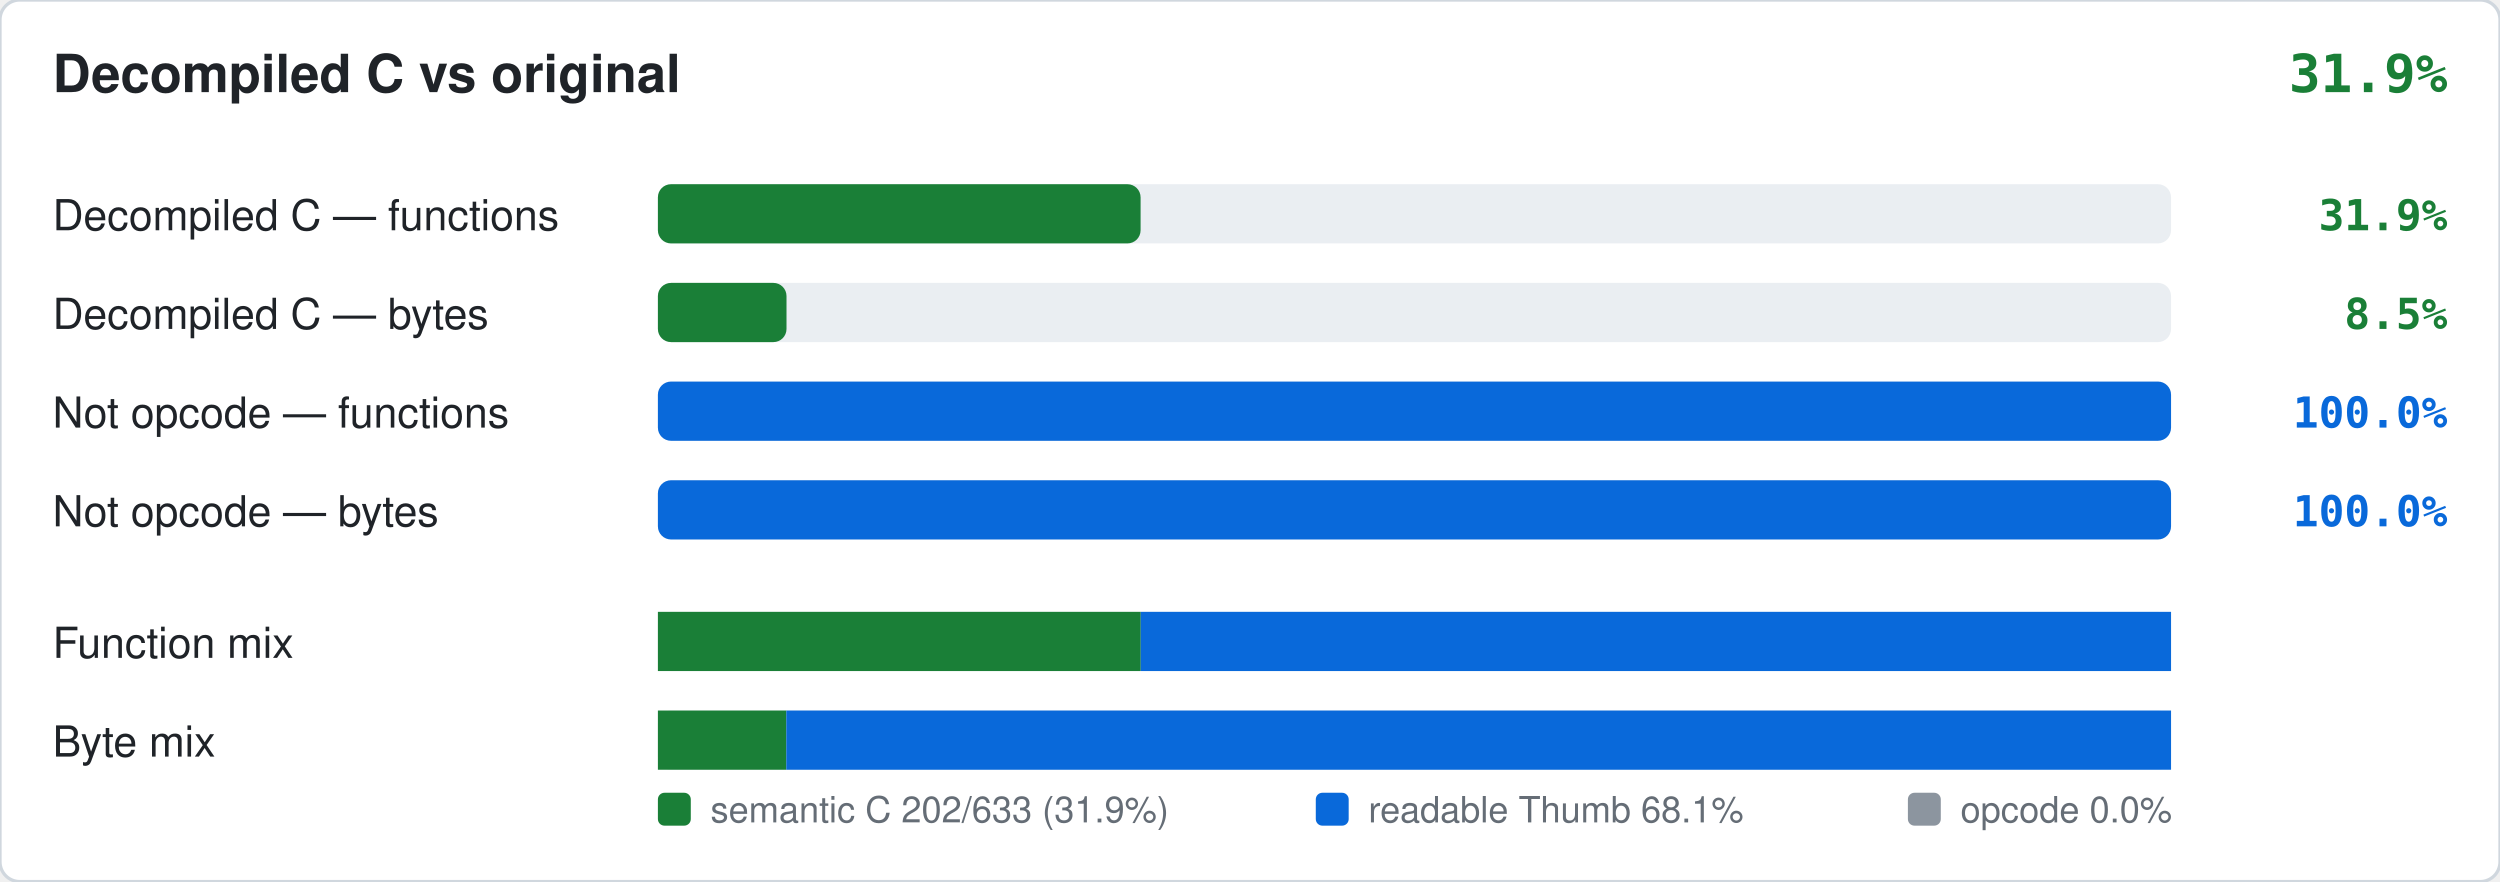
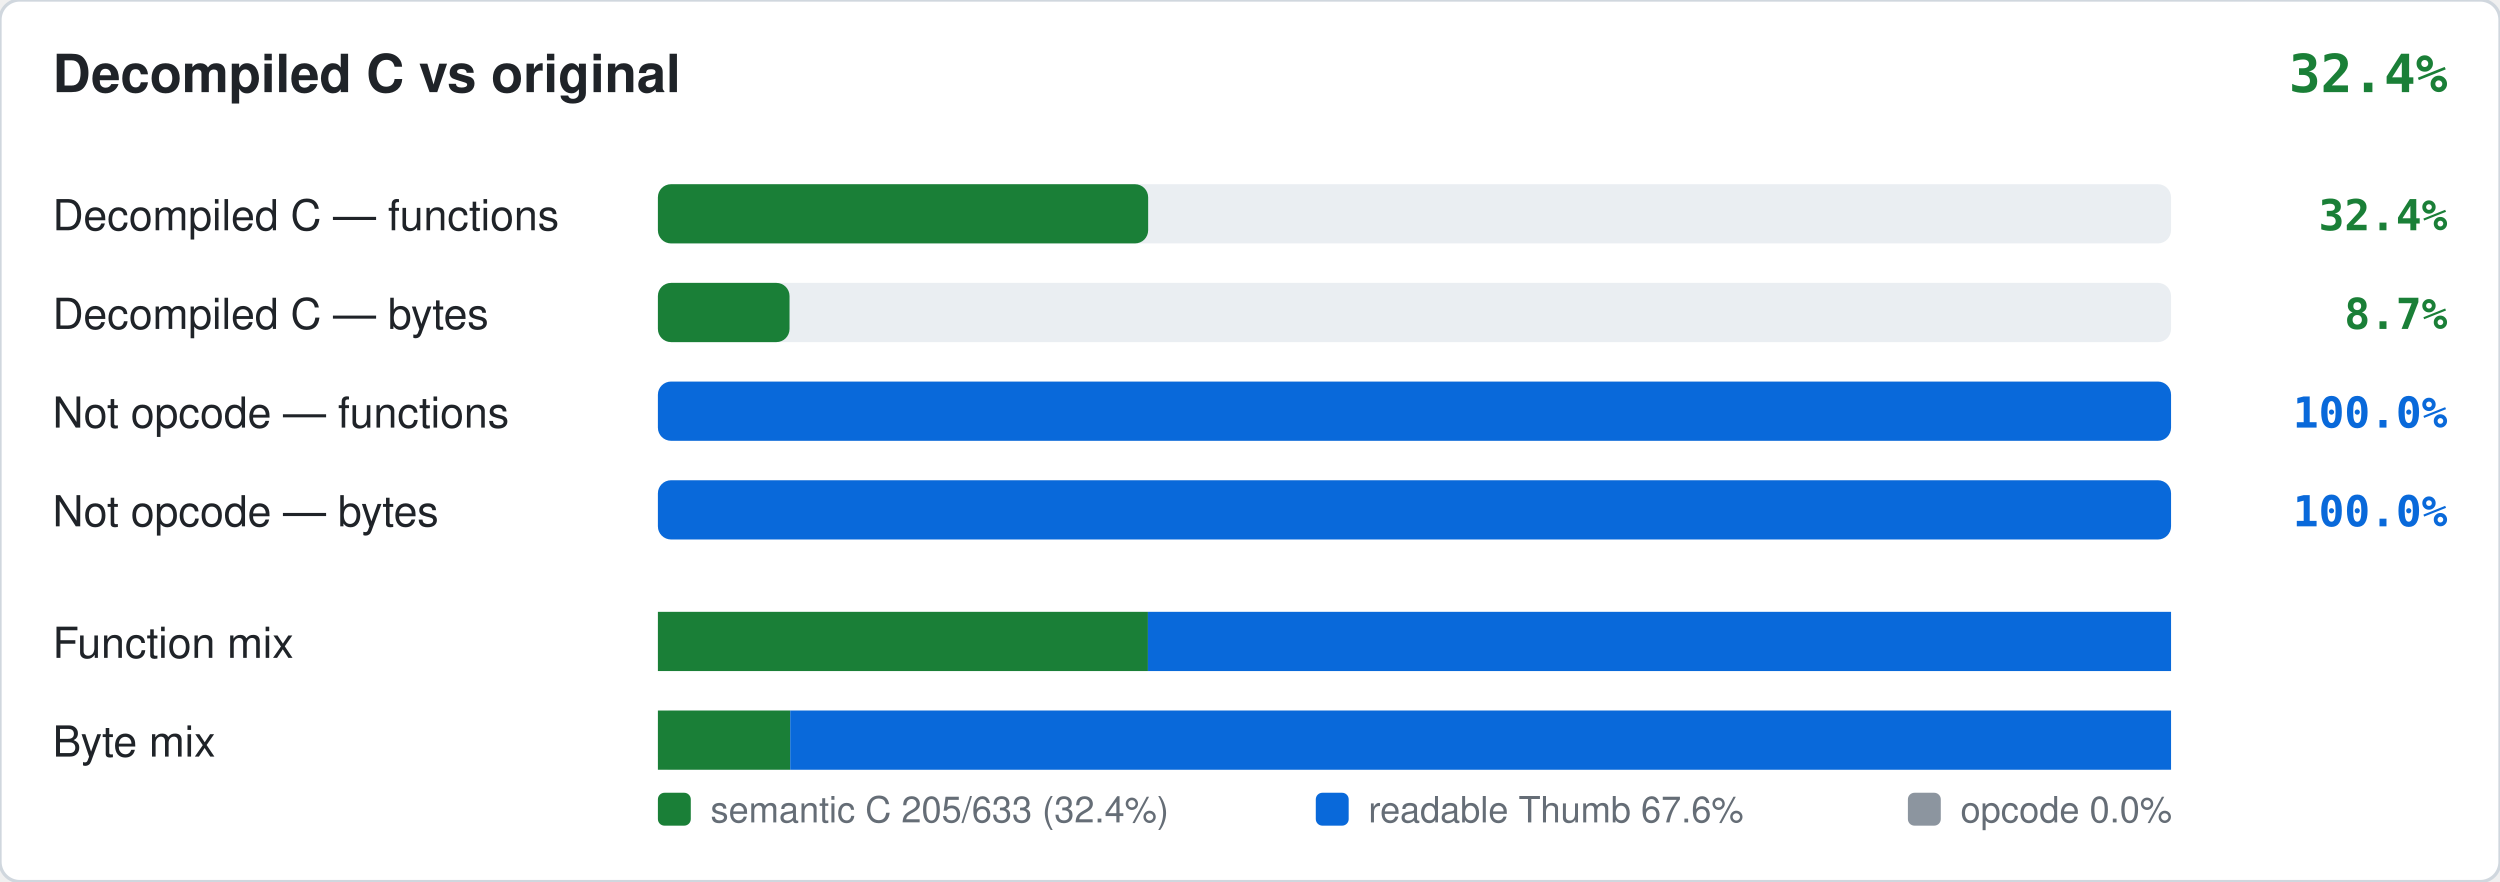
- <svg xmlns="http://www.w3.org/2000/svg" width="760" height="268" viewBox="0 0 760 268" role="img" aria-label="Decompiled C 31.9% functions, 8.5% bytes (202/633, 7,662/90,272)">
+ <svg xmlns="http://www.w3.org/2000/svg" width="760" height="268" viewBox="0 0 760 268" role="img" aria-label="Decompiled C 32.4% functions, 8.7% bytes (205/633, 7,894/90,272)">
  <rect width="760" height="268" rx="6" fill="#ffffff" stroke="#d0d7de" />
  <text x="16" y="28" font-family="-apple-system,BlinkMacSystemFont,Segoe UI,Helvetica,Arial,sans-serif" font-size="16" font-weight="600" fill="#1f2328">Decompiled C vs original</text>
-   <text x="744" y="28" text-anchor="end" font-family="ui-monospace,SFMono-Regular,Menlo,Consolas,monospace" font-size="16" font-weight="700" fill="#1a7f37">31.9%</text>
+   <text x="744" y="28" text-anchor="end" font-family="ui-monospace,SFMono-Regular,Menlo,Consolas,monospace" font-size="16" font-weight="700" fill="#1a7f37">32.4%</text>
  <text x="16" y="70" font-family="-apple-system,BlinkMacSystemFont,Segoe UI,Helvetica,Arial,sans-serif" font-size="13" fill="#1f2328">Decompiled C — functions</text>
  <rect x="200.00" y="56.00" width="460.00" height="18.00" rx="4" fill="#eaeef2" />
-   <rect x="200.00" y="56.00" width="146.74" height="18.00" rx="4" fill="#1a7f37" />
-   <text x="744" y="70" text-anchor="end" font-family="ui-monospace,SFMono-Regular,Menlo,Consolas,monospace" font-size="13" font-weight="700" fill="#1a7f37">31.9%</text>
+   <rect x="200.00" y="56.00" width="149.04" height="18.00" rx="4" fill="#1a7f37" />
+   <text x="744" y="70" text-anchor="end" font-family="ui-monospace,SFMono-Regular,Menlo,Consolas,monospace" font-size="13" font-weight="700" fill="#1a7f37">32.4%</text>
  <text x="16" y="100" font-family="-apple-system,BlinkMacSystemFont,Segoe UI,Helvetica,Arial,sans-serif" font-size="13" fill="#1f2328">Decompiled C — bytes</text>
  <rect x="200.00" y="86.00" width="460.00" height="18.00" rx="4" fill="#eaeef2" />
-   <rect x="200.00" y="86.00" width="39.10" height="18.00" rx="4" fill="#1a7f37" />
-   <text x="744" y="100" text-anchor="end" font-family="ui-monospace,SFMono-Regular,Menlo,Consolas,monospace" font-size="13" font-weight="700" fill="#1a7f37">8.5%</text>
+   <rect x="200.00" y="86.00" width="40.02" height="18.00" rx="4" fill="#1a7f37" />
+   <text x="744" y="100" text-anchor="end" font-family="ui-monospace,SFMono-Regular,Menlo,Consolas,monospace" font-size="13" font-weight="700" fill="#1a7f37">8.7%</text>
  <text x="16" y="130" font-family="-apple-system,BlinkMacSystemFont,Segoe UI,Helvetica,Arial,sans-serif" font-size="13" fill="#1f2328">Not opcode — functions</text>
  <rect x="200.00" y="116.00" width="460.00" height="18.00" rx="4" fill="#eaeef2" />
  <rect x="200.00" y="116.00" width="460.00" height="18.00" rx="4" fill="#0969da" />
  <text x="744" y="130" text-anchor="end" font-family="ui-monospace,SFMono-Regular,Menlo,Consolas,monospace" font-size="13" font-weight="700" fill="#0969da">100.0%</text>
  <text x="16" y="160" font-family="-apple-system,BlinkMacSystemFont,Segoe UI,Helvetica,Arial,sans-serif" font-size="13" fill="#1f2328">Not opcode — bytes</text>
  <rect x="200.00" y="146.00" width="460.00" height="18.00" rx="4" fill="#eaeef2" />
  <rect x="200.00" y="146.00" width="460.00" height="18.00" rx="4" fill="#0969da" />
  <text x="744" y="160" text-anchor="end" font-family="ui-monospace,SFMono-Regular,Menlo,Consolas,monospace" font-size="13" font-weight="700" fill="#0969da">100.0%</text>
  <text x="16" y="200" font-family="-apple-system,BlinkMacSystemFont,Segoe UI,Helvetica,Arial,sans-serif" font-size="13" fill="#1f2328">Function mix</text>
  <rect x="200.00" y="186.00" width="460.00" height="18.00" rx="4" fill="#eaeef2" />
-   <rect x="200.00" y="186.00" width="146.79" height="18.00" fill="#1a7f37" />
-   <rect x="346.79" y="186.00" width="313.21" height="18.00" fill="#0969da" />
+   <rect x="200.00" y="186.00" width="148.97" height="18.00" fill="#1a7f37" />
+   <rect x="348.97" y="186.00" width="311.03" height="18.00" fill="#0969da" />
  <text x="16" y="230" font-family="-apple-system,BlinkMacSystemFont,Segoe UI,Helvetica,Arial,sans-serif" font-size="13" fill="#1f2328">Byte mix</text>
  <rect x="200.00" y="216.00" width="460.00" height="18.00" rx="4" fill="#eaeef2" />
-   <rect x="200.00" y="216.00" width="39.04" height="18.00" fill="#1a7f37" />
-   <rect x="239.04" y="216.00" width="420.96" height="18.00" fill="#0969da" />
+   <rect x="200.00" y="216.00" width="40.23" height="18.00" fill="#1a7f37" />
+   <rect x="240.23" y="216.00" width="419.77" height="18.00" fill="#0969da" />
  <rect x="200" y="241" width="10" height="10" rx="2" fill="#1a7f37" />
-   <text x="216" y="250" font-family="-apple-system,BlinkMacSystemFont,Segoe UI,Helvetica,Arial,sans-serif" font-size="11" fill="#656d76">semantic C 202/633 (31.9%)</text>
+   <text x="216" y="250" font-family="-apple-system,BlinkMacSystemFont,Segoe UI,Helvetica,Arial,sans-serif" font-size="11" fill="#656d76">semantic C 205/633 (32.4%)</text>
  <rect x="400" y="241" width="10" height="10" rx="2" fill="#0969da" />
-   <text x="416" y="250" font-family="-apple-system,BlinkMacSystemFont,Segoe UI,Helvetica,Arial,sans-serif" font-size="11" fill="#656d76">readable Thumb 68.1%</text>
+   <text x="416" y="250" font-family="-apple-system,BlinkMacSystemFont,Segoe UI,Helvetica,Arial,sans-serif" font-size="11" fill="#656d76">readable Thumb 67.6%</text>
  <rect x="580" y="241" width="10" height="10" rx="2" fill="#8c959f" />
  <text x="596" y="250" font-family="-apple-system,BlinkMacSystemFont,Segoe UI,Helvetica,Arial,sans-serif" font-size="11" fill="#656d76">opcode 0.0%</text>
</svg>
